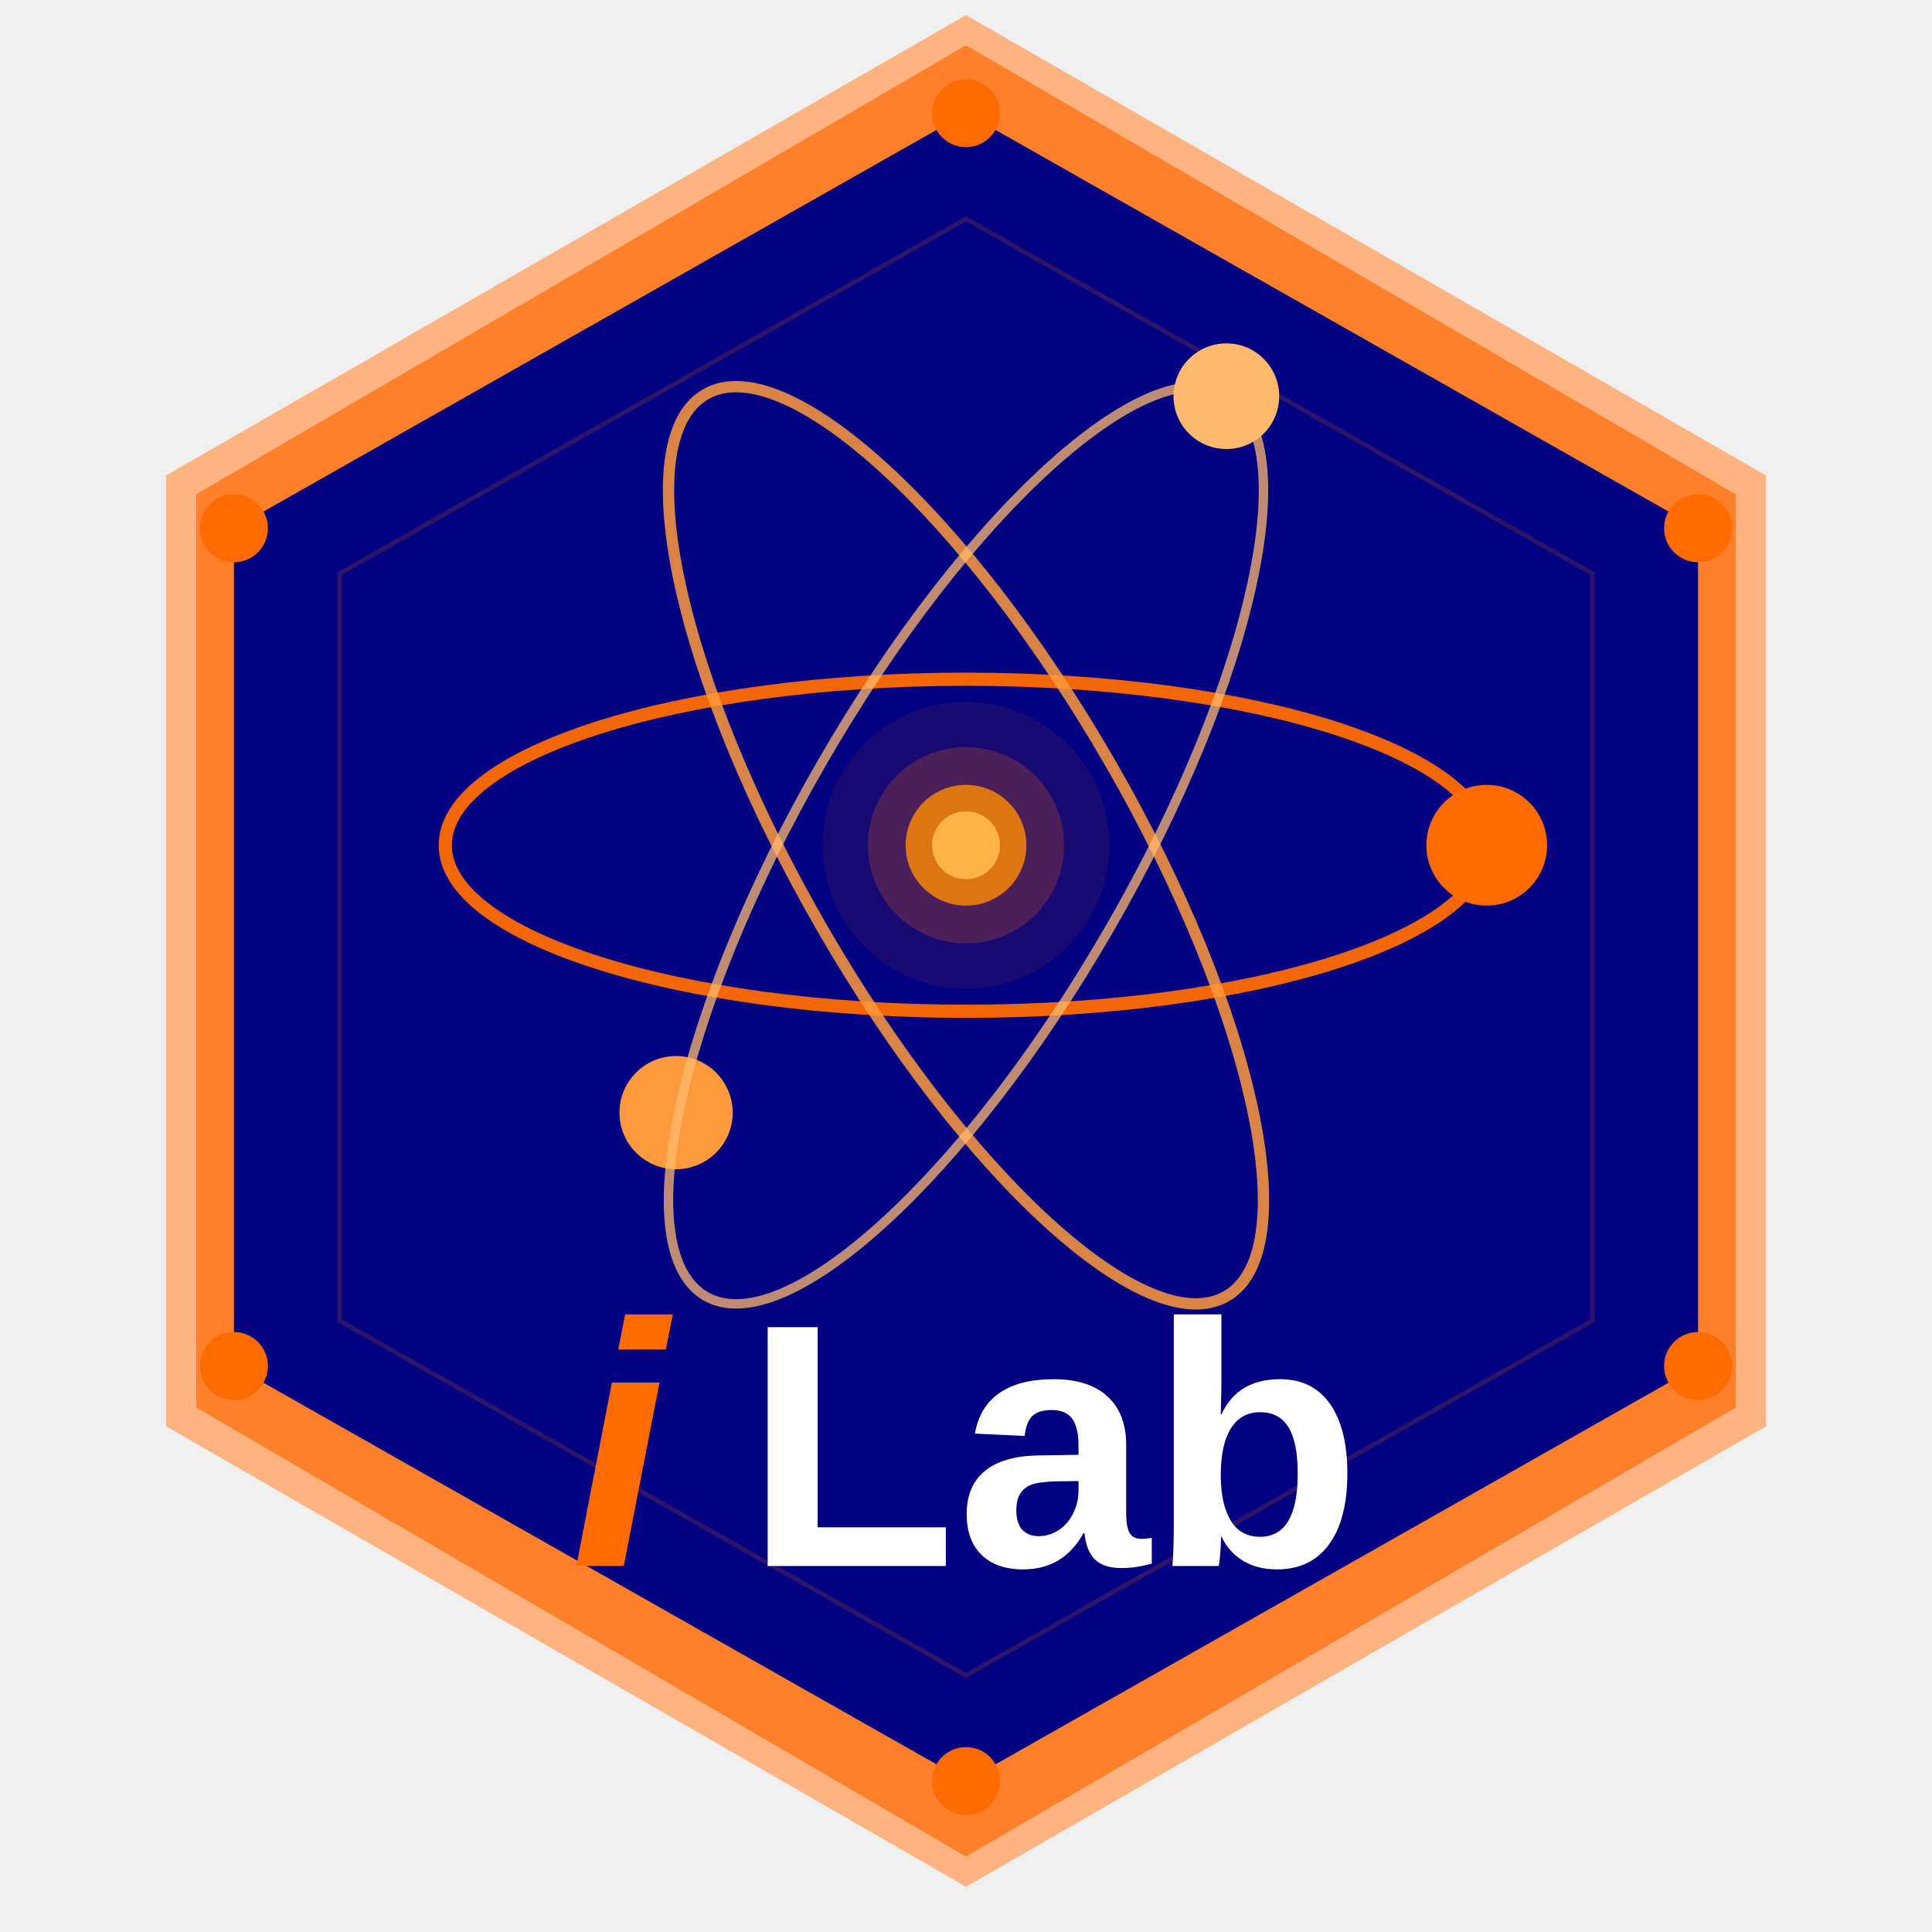
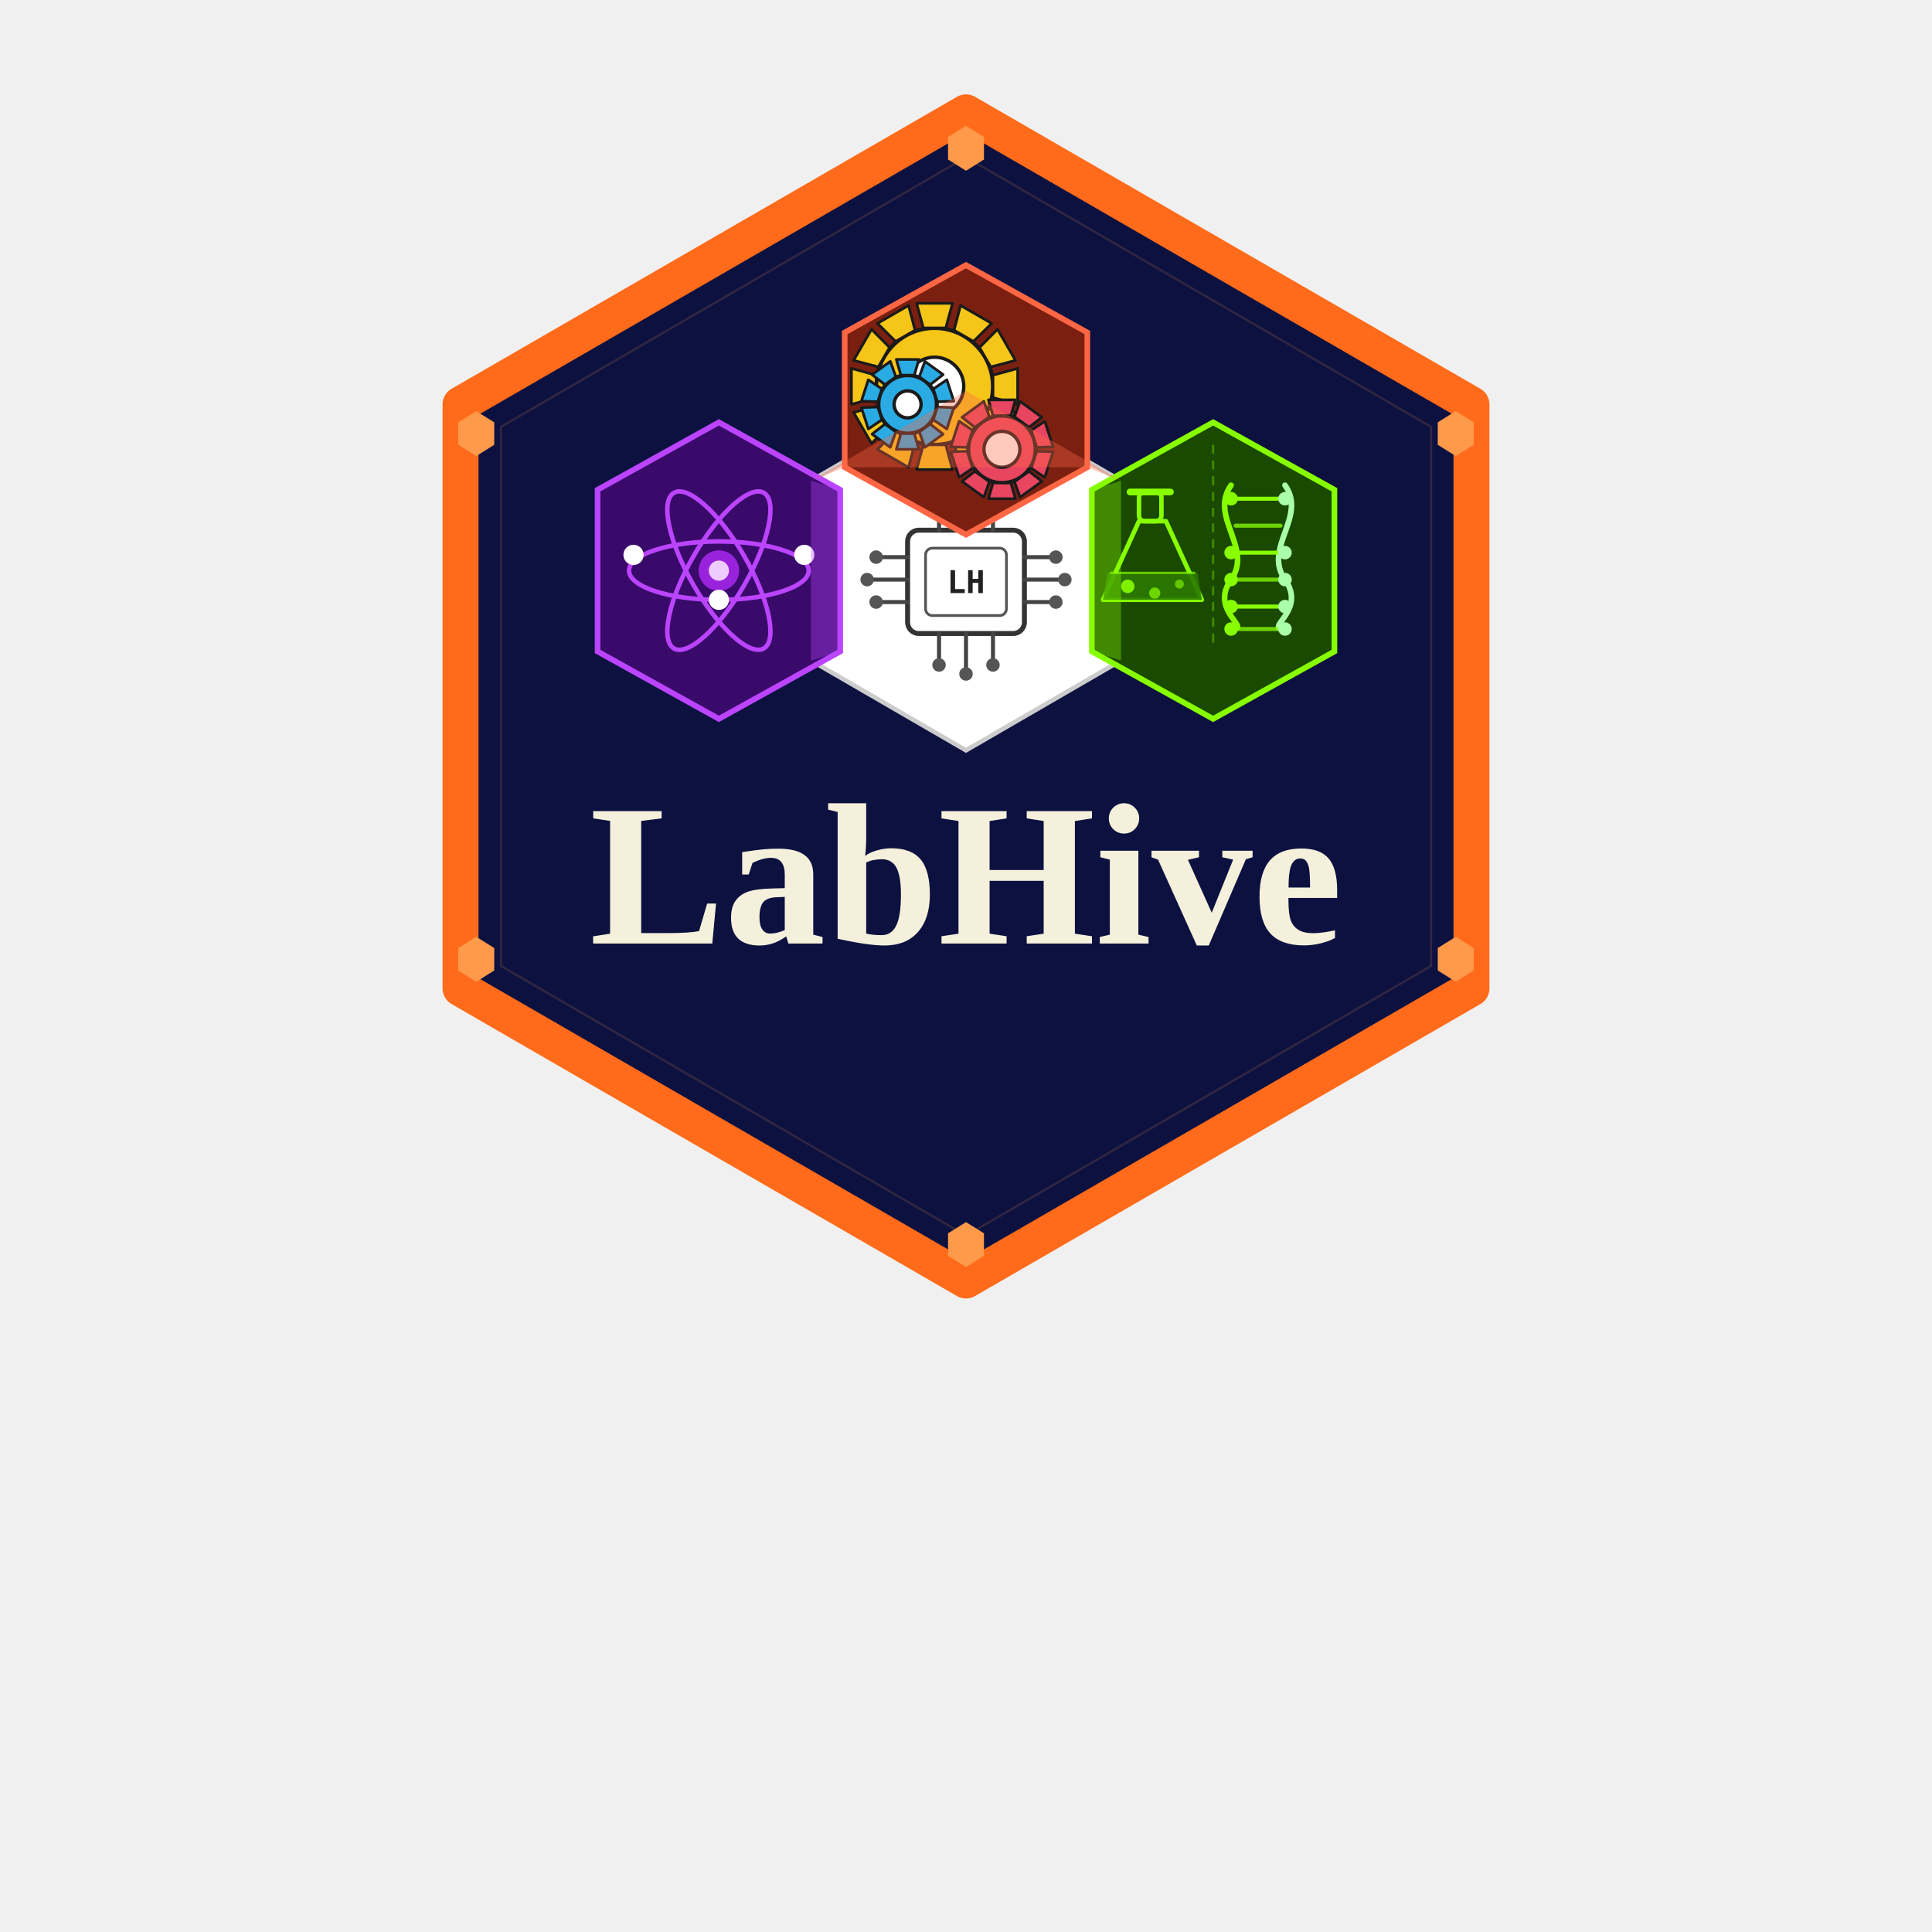
- <svg xmlns="http://www.w3.org/2000/svg" width="512" height="512" viewBox="0 0 512 512" version="1.1">
-   <polygon points="256,4 468,126 468,378 256,500 44,378 44,126" fill="#ffb380" />
-   <polygon points="256,12 460,131 460,373 256,492 52,373 52,131" fill="#ff7f2a" />
-   <polygon points="256,30 450,140 450,362 256,472 62,362 62,140" fill="#000080" />
-   <polygon points="256,58 422,152 422,350 256,444 90,350 90,152" fill="none" stroke="#ff6b00" stroke-width="1.2" opacity="0.18" />
-   <circle cx="256" cy="30" r="9" fill="#ff6b00" />
-   <circle cx="450" cy="140" r="9" fill="#ff6b00" />
-   <circle cx="450" cy="362" r="9" fill="#ff6b00" />
-   <circle cx="256" cy="472" r="9" fill="#ff6b00" />
-   <circle cx="62" cy="362" r="9" fill="#ff6b00" />
-   <circle cx="62" cy="140" r="9" fill="#ff6b00" />
-   <ellipse cx="256" cy="224" rx="138" ry="44" fill="none" stroke="#ff6b00" stroke-width="3.5" opacity="0.95" />
-   <circle cx="394" cy="224" r="16" fill="#ff6b00" />
-   <ellipse cx="256" cy="224" rx="138" ry="44" fill="none" stroke="#ff9a3c" stroke-width="3" opacity="0.85" transform="rotate(60 256 224)" />
-   <circle cx="179.167" cy="294.861" r="15" fill="#ff9a3c" />
-   <ellipse cx="256" cy="224" rx="138" ry="44" fill="none" stroke="#ffba6e" stroke-width="2.5" opacity="0.75" transform="rotate(-60 256 224)" />
-   <circle cx="325" cy="105" r="14" fill="#ffba6e" />
-   <circle cx="256" cy="224" r="38" fill="#ff6b00" opacity="0.10" />
-   <circle cx="256" cy="224" r="26" fill="#ff6b00" opacity="0.22" />
-   <circle cx="256" cy="224" r="16" fill="#ff8c00" opacity="0.80" />
-   <circle cx="256" cy="224" r="9" fill="#ffb347" />
-   <text x="256" y="415" text-anchor="middle" font-family="Arial, sans-serif" font-size="92px" font-weight="700">
-     <tspan font-style="italic" fill="#ff6b00">i</tspan>
-     <tspan fill="#ffffff" dx="-5">Lab</tspan>
-   </text>
+ <svg xmlns="http://www.w3.org/2000/svg" width="512" height="512" viewBox="0 0 680 860">
+   <g transform="translate(340,310)">
+     <polygon points="0,-260 225,-130 225,130 0,260 -225,130 -225,-130" fill="#0C1140" stroke="#FF6B1A" stroke-width="16" stroke-linejoin="round" />
+     <polygon points="0,-240 207,-120 207,120 0,240 -207,120 -207,-120" fill="none" stroke="#FF9A4A" stroke-width="1" opacity="0.15" />
+     <polygon points="0,-254 8,-249 8,-239 0,-234 -8,-239 -8,-249" fill="#FF9A4A" />
+     <polygon points="218,-127 226,-122 226,-112 218,-107 210,-112 210,-122" fill="#FF9A4A" />
+     <polygon points="218,107 226,112 226,122 218,127 210,122 210,112" fill="#FF9A4A" />
+     <polygon points="0,234 8,239 8,249 0,254 -8,249 -8,239" fill="#FF9A4A" />
+     <polygon points="-218,107 -210,112 -210,122 -218,127 -226,122 -226,112" fill="#FF9A4A" />
+     <polygon points="-218,-127 -210,-122 -210,-112 -218,-107 -226,-112 -226,-122" fill="#FF9A4A" />
+     <polygon points="0,-136 69,-96 69,-16 0,24 -69,-16 -69,-96" fill="#FFFFFF" stroke="#CCCCCC" stroke-width="2" />
+     <rect x="-26" y="-74" width="52" height="46" rx="5" fill="none" stroke="#333333" stroke-width="2.2" />
+     <rect x="-18" y="-66" width="36" height="30" rx="3" fill="none" stroke="#555555" stroke-width="1.2" />
+     <text x="0" y="-46" text-anchor="middle" font-family="monospace" font-size="14" font-weight="700" fill="#222222">LH</text>
+     <line x1="-26" y1="-62" x2="-40" y2="-62" stroke="#444444" stroke-width="1.8" stroke-linecap="round" />
+     <line x1="-26" y1="-52" x2="-44" y2="-52" stroke="#444444" stroke-width="1.8" stroke-linecap="round" />
+     <line x1="-26" y1="-42" x2="-40" y2="-42" stroke="#444444" stroke-width="1.8" stroke-linecap="round" />
+     <line x1="26" y1="-62" x2="40" y2="-62" stroke="#444444" stroke-width="1.8" stroke-linecap="round" />
+     <line x1="26" y1="-52" x2="44" y2="-52" stroke="#444444" stroke-width="1.8" stroke-linecap="round" />
+     <line x1="26" y1="-42" x2="40" y2="-42" stroke="#444444" stroke-width="1.8" stroke-linecap="round" />
+     <line x1="-12" y1="-74" x2="-12" y2="-88" stroke="#444444" stroke-width="1.8" stroke-linecap="round" />
+     <line x1="0" y1="-74" x2="0" y2="-92" stroke="#444444" stroke-width="1.8" stroke-linecap="round" />
+     <line x1="12" y1="-74" x2="12" y2="-88" stroke="#444444" stroke-width="1.8" stroke-linecap="round" />
+     <line x1="-12" y1="-28" x2="-12" y2="-14" stroke="#444444" stroke-width="1.8" stroke-linecap="round" />
+     <line x1="0" y1="-28" x2="0" y2="-10" stroke="#444444" stroke-width="1.8" stroke-linecap="round" />
+     <line x1="12" y1="-28" x2="12" y2="-14" stroke="#444444" stroke-width="1.8" stroke-linecap="round" />
+     <circle cx="-40" cy="-62" r="3" fill="#555555" />
+     <circle cx="-44" cy="-52" r="3" fill="#555555" />
+     <circle cx="-40" cy="-42" r="3" fill="#555555" />
+     <circle cx="40" cy="-62" r="3" fill="#555555" />
+     <circle cx="44" cy="-52" r="3" fill="#555555" />
+     <circle cx="40" cy="-42" r="3" fill="#555555" />
+     <circle cx="-12" cy="-88" r="3" fill="#555555" />
+     <circle cx="0" cy="-92" r="3" fill="#555555" />
+     <circle cx="12" cy="-88" r="3" fill="#555555" />
+     <circle cx="-12" cy="-14" r="3" fill="#555555" />
+     <circle cx="0" cy="-10" r="3" fill="#555555" />
+     <circle cx="12" cy="-14" r="3" fill="#555555" />
+     <polygon points="-110,-122 -56,-92 -56,-20 -110,10 -164,-20 -164,-92" fill="#3A0A6B" stroke="#BB44FF" stroke-width="2.5" />
+     <ellipse cx="-110" cy="-56" rx="40" ry="13" fill="none" stroke="#BB44FF" stroke-width="2" />
+     <ellipse cx="-110" cy="-56" rx="40" ry="13" fill="none" stroke="#BB44FF" stroke-width="2" transform="rotate(60,-110,-56)" />
+     <ellipse cx="-110" cy="-56" rx="40" ry="13" fill="none" stroke="#BB44FF" stroke-width="2" transform="rotate(120,-110,-56)" />
+     <circle cx="-110" cy="-56" r="9" fill="#9922DD" />
+     <circle cx="-110" cy="-56" r="4.5" fill="#EECCFF" />
+     <circle cx="-110" cy="-43" r="4.5" fill="#FFFFFF" />
+     <circle cx="-148" cy="-63" r="4.5" fill="#FFFFFF" />
+     <circle cx="-72" cy="-63" r="4.5" fill="#FFFFFF" />
+     <polygon points="110,-122 164,-92 164,-20 110,10 56,-20 56,-92" fill="#1A4A00" stroke="#88FF00" stroke-width="2.5" />
+     <rect x="77" y="-91" width="10" height="13" rx="2.5" fill="none" stroke="#88FF00" stroke-width="2" />
+     <line x1="73" y1="-91" x2="91" y2="-91" stroke="#88FF00" stroke-width="3" stroke-linecap="round" />
+     <path d="M77,-78 L61,-43 L105,-43 L89,-78 Z" fill="none" stroke="#88FF00" stroke-width="2" stroke-linejoin="round" />
+     <path d="M63,-55 L61,-43 L105,-43 L103,-55 Z" fill="#2A7A00" opacity="0.9" />
+     <line x1="64" y1="-55" x2="102" y2="-55" stroke="#88FF00" stroke-width="1" opacity="0.7" />
+     <circle cx="72" cy="-49" r="3" fill="#88FF00" opacity="0.9" />
+     <circle cx="84" cy="-46" r="2.5" fill="#88FF00" opacity="0.7" />
+     <circle cx="95" cy="-50" r="2" fill="#88FF00" opacity="0.6" />
+     <line x1="110" y1="-112" x2="110" y2="-22" stroke="#88FF00" stroke-width="1" opacity="0.35" stroke-dasharray="4,3" />
+     <path d="M118,-94 C108,-80 128,-66 118,-52 C108,-38 128,-30 118,-30" fill="none" stroke="#88FF00" stroke-width="2.5" stroke-linecap="round" />
+     <path d="M142,-94 C152,-80 132,-66 142,-52 C152,-38 132,-30 142,-30" fill="none" stroke="#AAFFAA" stroke-width="2.5" stroke-linecap="round" />
+     <line x1="118" y1="-88" x2="142" y2="-88" stroke="#88FF00" stroke-width="1.8" stroke-linecap="round" />
+     <line x1="120" y1="-76" x2="140" y2="-76" stroke="#88FF00" stroke-width="1.8" stroke-linecap="round" opacity="0.75" />
+     <line x1="118" y1="-64" x2="142" y2="-64" stroke="#88FF00" stroke-width="1.8" stroke-linecap="round" />
+     <line x1="118" y1="-52" x2="142" y2="-52" stroke="#88FF00" stroke-width="1.8" stroke-linecap="round" opacity="0.75" />
+     <line x1="120" y1="-40" x2="140" y2="-40" stroke="#88FF00" stroke-width="1.8" stroke-linecap="round" />
+     <line x1="118" y1="-30" x2="142" y2="-30" stroke="#88FF00" stroke-width="1.8" stroke-linecap="round" opacity="0.75" />
+     <circle cx="118" cy="-88" r="3" fill="#88FF00" />
+     <circle cx="142" cy="-88" r="3" fill="#AAFFAA" />
+     <circle cx="118" cy="-64" r="3" fill="#88FF00" />
+     <circle cx="142" cy="-64" r="3" fill="#AAFFAA" />
+     <circle cx="118" cy="-52" r="3" fill="#88FF00" />
+     <circle cx="142" cy="-52" r="3" fill="#AAFFAA" />
+     <circle cx="118" cy="-40" r="3" fill="#88FF00" />
+     <circle cx="142" cy="-40" r="3" fill="#AAFFAA" />
+     <circle cx="118" cy="-30" r="3" fill="#88FF00" />
+     <circle cx="142" cy="-30" r="3" fill="#AAFFAA" />
+     <polygon points="0,-192 54,-162 54,-102 0,-72 -54,-102 -54,-162" fill="#7B2010" stroke="#FF6644" stroke-width="2.5" />
+     <g transform="translate(-14,-138)">
+       <circle cx="0" cy="0" r="26" fill="#F5C518" stroke="#1A1A1A" stroke-width="1.8" />
+       <polygon points="-5,-26 5,-26 8,-37 -8,-37" fill="#F5C518" stroke="#1A1A1A" stroke-width="1.2" stroke-linejoin="round" />
+       <polygon points="-5,-26 5,-26 8,-37 -8,-37" fill="#F5C518" stroke="#1A1A1A" stroke-width="1.2" stroke-linejoin="round" transform="rotate(30)" />
+       <polygon points="-5,-26 5,-26 8,-37 -8,-37" fill="#F5C518" stroke="#1A1A1A" stroke-width="1.2" stroke-linejoin="round" transform="rotate(60)" />
+       <polygon points="-5,-26 5,-26 8,-37 -8,-37" fill="#F5C518" stroke="#1A1A1A" stroke-width="1.2" stroke-linejoin="round" transform="rotate(90)" />
+       <polygon points="-5,-26 5,-26 8,-37 -8,-37" fill="#F5C518" stroke="#1A1A1A" stroke-width="1.2" stroke-linejoin="round" transform="rotate(120)" />
+       <polygon points="-5,-26 5,-26 8,-37 -8,-37" fill="#F5C518" stroke="#1A1A1A" stroke-width="1.2" stroke-linejoin="round" transform="rotate(150)" />
+       <polygon points="-5,-26 5,-26 8,-37 -8,-37" fill="#F5C518" stroke="#1A1A1A" stroke-width="1.2" stroke-linejoin="round" transform="rotate(180)" />
+       <polygon points="-5,-26 5,-26 8,-37 -8,-37" fill="#F5C518" stroke="#1A1A1A" stroke-width="1.2" stroke-linejoin="round" transform="rotate(210)" />
+       <polygon points="-5,-26 5,-26 8,-37 -8,-37" fill="#F5C518" stroke="#1A1A1A" stroke-width="1.2" stroke-linejoin="round" transform="rotate(240)" />
+       <polygon points="-5,-26 5,-26 8,-37 -8,-37" fill="#F5C518" stroke="#1A1A1A" stroke-width="1.2" stroke-linejoin="round" transform="rotate(270)" />
+       <polygon points="-5,-26 5,-26 8,-37 -8,-37" fill="#F5C518" stroke="#1A1A1A" stroke-width="1.2" stroke-linejoin="round" transform="rotate(300)" />
+       <polygon points="-5,-26 5,-26 8,-37 -8,-37" fill="#F5C518" stroke="#1A1A1A" stroke-width="1.2" stroke-linejoin="round" transform="rotate(330)" />
+       <circle cx="0" cy="0" r="13" fill="white" stroke="#1A1A1A" stroke-width="1.5" />
+     </g>
+     <g transform="translate(16,-110)">
+       <circle cx="0" cy="0" r="15" fill="#E84560" stroke="#1A1A1A" stroke-width="1.8" />
+       <polygon points="-4,-15 4,-15 6,-22 -6,-22" fill="#E84560" stroke="#1A1A1A" stroke-width="1.2" stroke-linejoin="round" />
+       <polygon points="-4,-15 4,-15 6,-22 -6,-22" fill="#E84560" stroke="#1A1A1A" stroke-width="1.2" stroke-linejoin="round" transform="rotate(36)" />
+       <polygon points="-4,-15 4,-15 6,-22 -6,-22" fill="#E84560" stroke="#1A1A1A" stroke-width="1.2" stroke-linejoin="round" transform="rotate(72)" />
+       <polygon points="-4,-15 4,-15 6,-22 -6,-22" fill="#E84560" stroke="#1A1A1A" stroke-width="1.2" stroke-linejoin="round" transform="rotate(108)" />
+       <polygon points="-4,-15 4,-15 6,-22 -6,-22" fill="#E84560" stroke="#1A1A1A" stroke-width="1.2" stroke-linejoin="round" transform="rotate(144)" />
+       <polygon points="-4,-15 4,-15 6,-22 -6,-22" fill="#E84560" stroke="#1A1A1A" stroke-width="1.2" stroke-linejoin="round" transform="rotate(180)" />
+       <polygon points="-4,-15 4,-15 6,-22 -6,-22" fill="#E84560" stroke="#1A1A1A" stroke-width="1.2" stroke-linejoin="round" transform="rotate(216)" />
+       <polygon points="-4,-15 4,-15 6,-22 -6,-22" fill="#E84560" stroke="#1A1A1A" stroke-width="1.2" stroke-linejoin="round" transform="rotate(252)" />
+       <polygon points="-4,-15 4,-15 6,-22 -6,-22" fill="#E84560" stroke="#1A1A1A" stroke-width="1.2" stroke-linejoin="round" transform="rotate(288)" />
+       <polygon points="-4,-15 4,-15 6,-22 -6,-22" fill="#E84560" stroke="#1A1A1A" stroke-width="1.2" stroke-linejoin="round" transform="rotate(324)" />
+       <circle cx="0" cy="0" r="8" fill="white" stroke="#1A1A1A" stroke-width="1.5" />
+     </g>
+     <g transform="translate(-26,-130)">
+       <circle cx="0" cy="0" r="13" fill="#2AABE4" stroke="#1A1A1A" stroke-width="1.8" />
+       <polygon points="-3,-13 3,-13 5,-20 -5,-20" fill="#2AABE4" stroke="#1A1A1A" stroke-width="1.2" stroke-linejoin="round" />
+       <polygon points="-3,-13 3,-13 5,-20 -5,-20" fill="#2AABE4" stroke="#1A1A1A" stroke-width="1.2" stroke-linejoin="round" transform="rotate(36)" />
+       <polygon points="-3,-13 3,-13 5,-20 -5,-20" fill="#2AABE4" stroke="#1A1A1A" stroke-width="1.2" stroke-linejoin="round" transform="rotate(72)" />
+       <polygon points="-3,-13 3,-13 5,-20 -5,-20" fill="#2AABE4" stroke="#1A1A1A" stroke-width="1.2" stroke-linejoin="round" transform="rotate(108)" />
+       <polygon points="-3,-13 3,-13 5,-20 -5,-20" fill="#2AABE4" stroke="#1A1A1A" stroke-width="1.2" stroke-linejoin="round" transform="rotate(144)" />
+       <polygon points="-3,-13 3,-13 5,-20 -5,-20" fill="#2AABE4" stroke="#1A1A1A" stroke-width="1.2" stroke-linejoin="round" transform="rotate(180)" />
+       <polygon points="-3,-13 3,-13 5,-20 -5,-20" fill="#2AABE4" stroke="#1A1A1A" stroke-width="1.2" stroke-linejoin="round" transform="rotate(216)" />
+       <polygon points="-3,-13 3,-13 5,-20 -5,-20" fill="#2AABE4" stroke="#1A1A1A" stroke-width="1.2" stroke-linejoin="round" transform="rotate(252)" />
+       <polygon points="-3,-13 3,-13 5,-20 -5,-20" fill="#2AABE4" stroke="#1A1A1A" stroke-width="1.2" stroke-linejoin="round" transform="rotate(288)" />
+       <polygon points="-3,-13 3,-13 5,-20 -5,-20" fill="#2AABE4" stroke="#1A1A1A" stroke-width="1.2" stroke-linejoin="round" transform="rotate(324)" />
+       <circle cx="0" cy="0" r="6" fill="white" stroke="#1A1A1A" stroke-width="1.5" />
+     </g>
+     <polygon points="-69,-96 -56,-92 -56,-20 -69,-16" fill="#BB44FF" opacity="0.35" />
+     <polygon points="56,-92 69,-96 69,-16 56,-20" fill="#88FF00" opacity="0.35" />
+     <polygon points="-54,-102 54,-102 69,-96 0,-136 -69,-96" fill="#FF6644" opacity="0.35" />
+     <text x="0" y="110" text-anchor="middle" font-family="Georgia, 'Times New Roman', serif" font-size="90" font-weight="700" fill="#F5F0DC">LabHive</text>
+   </g>
</svg>
